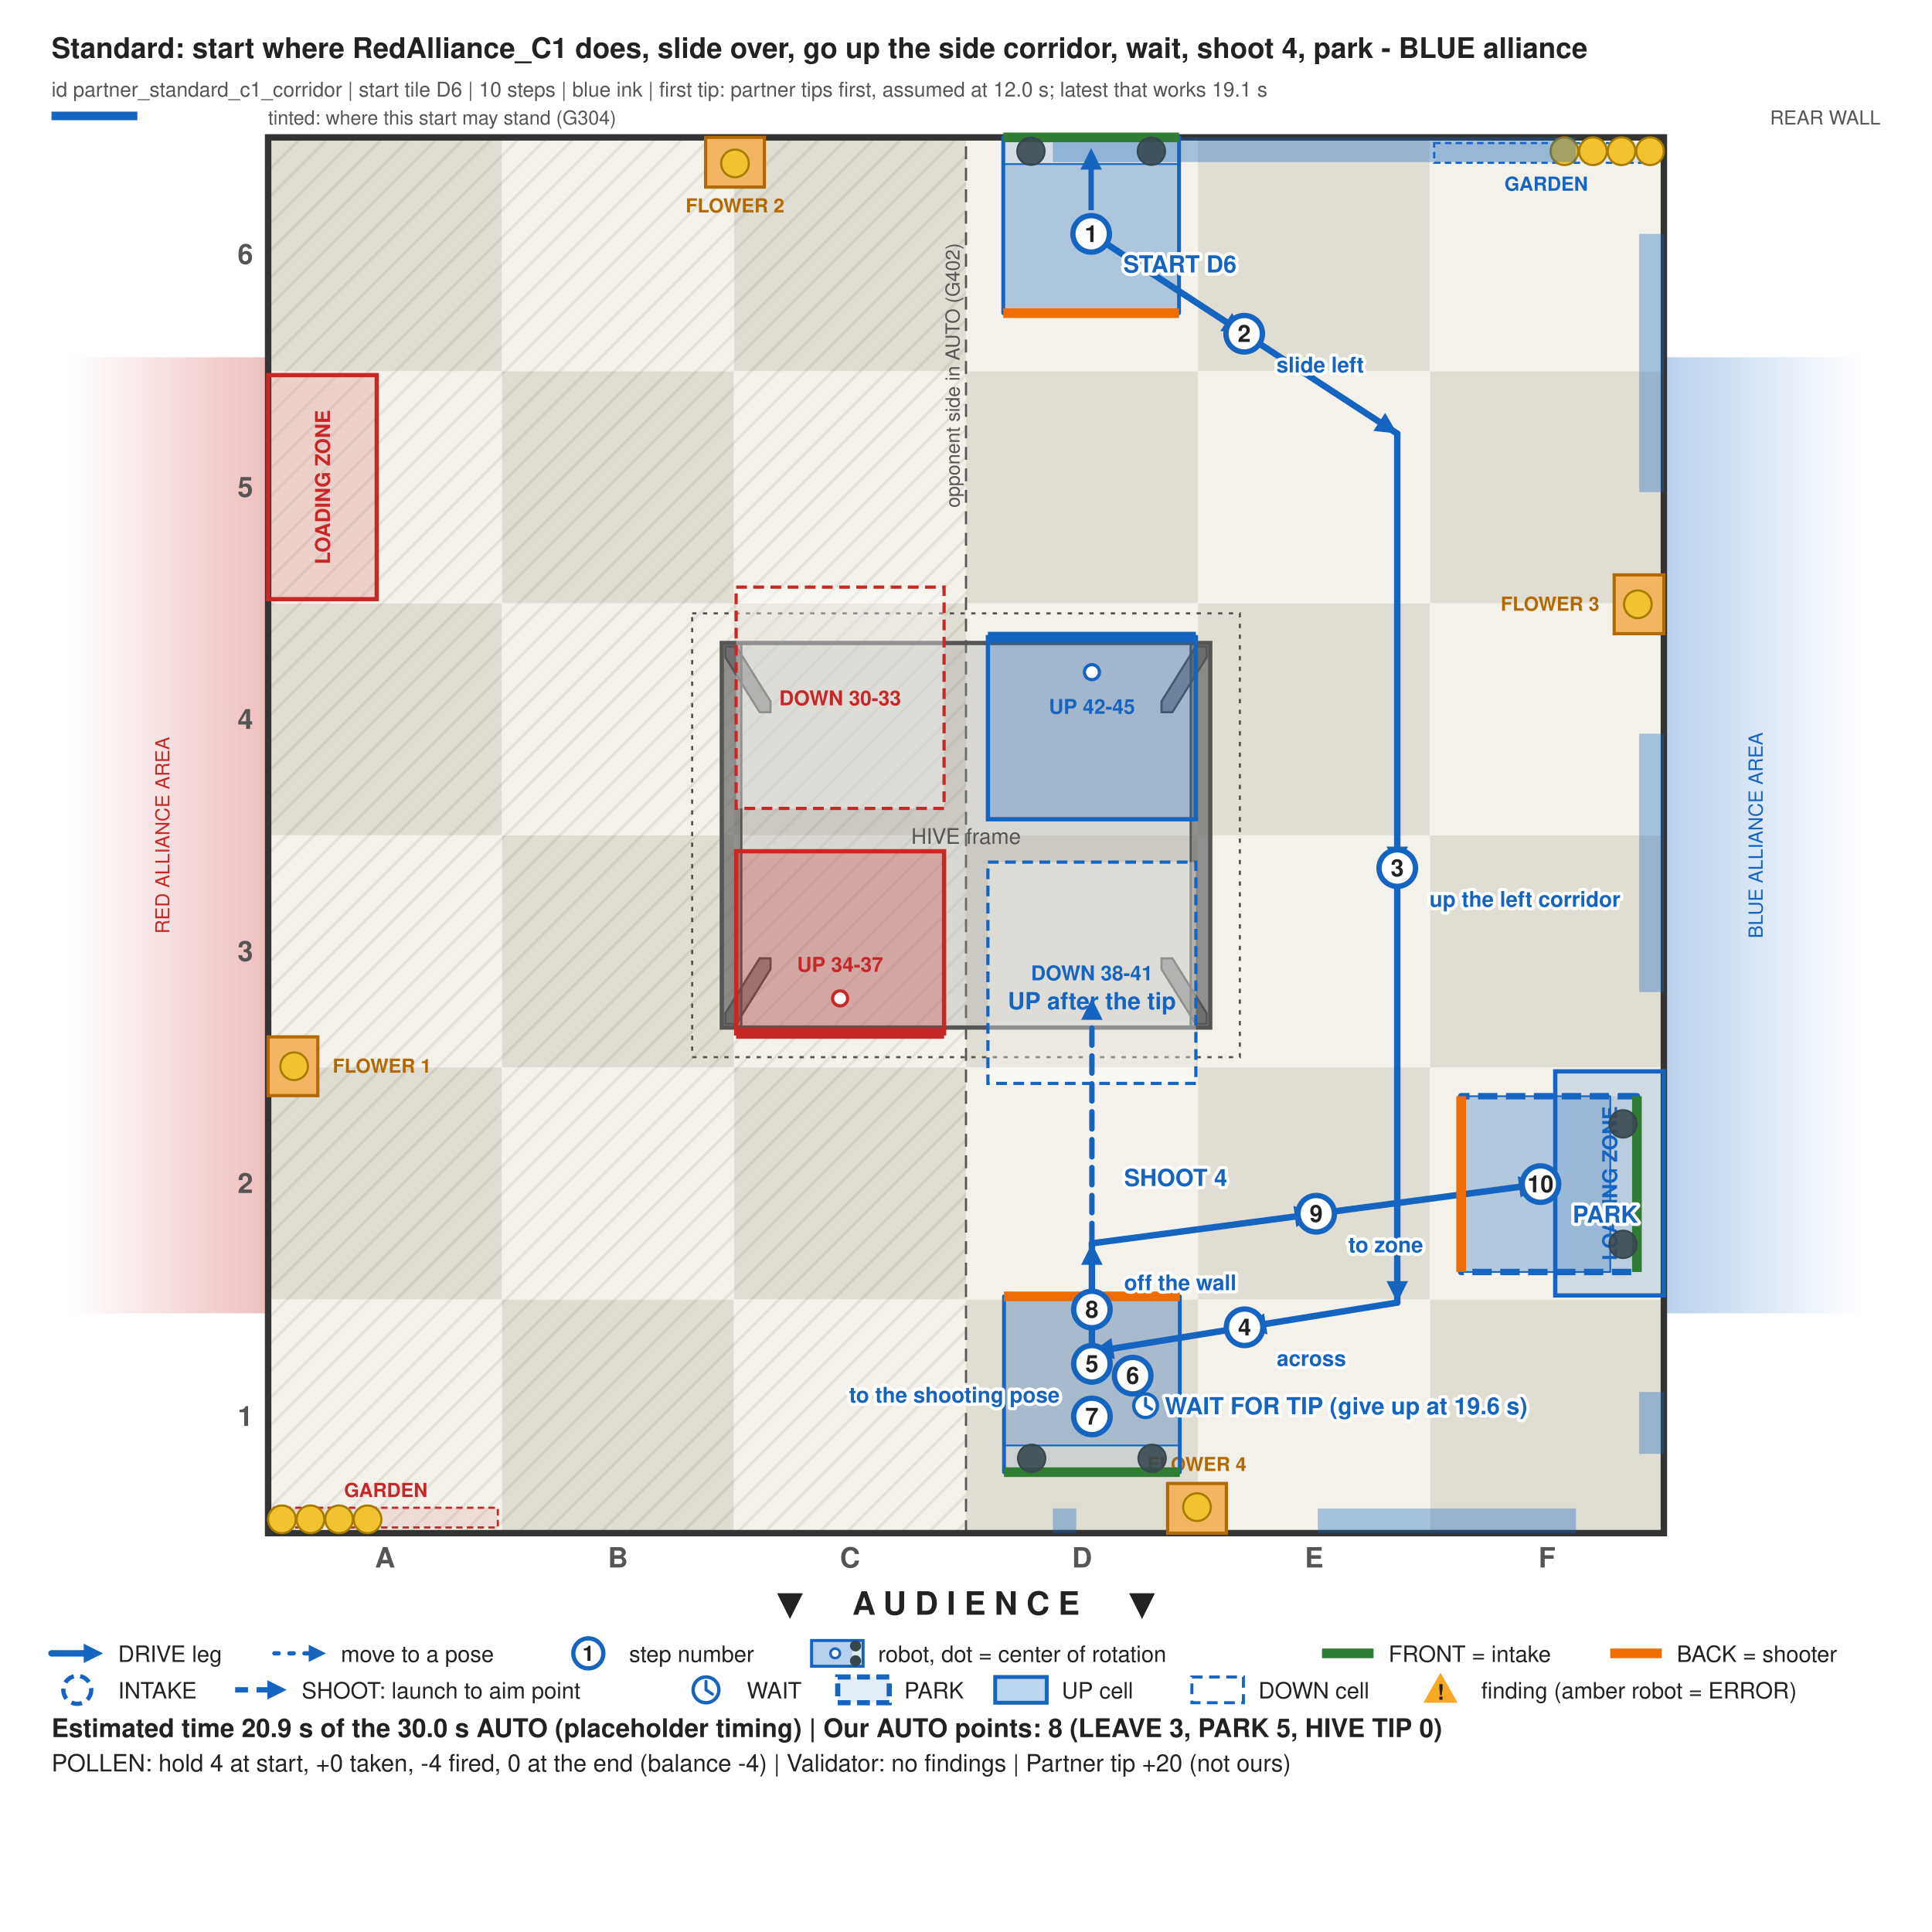
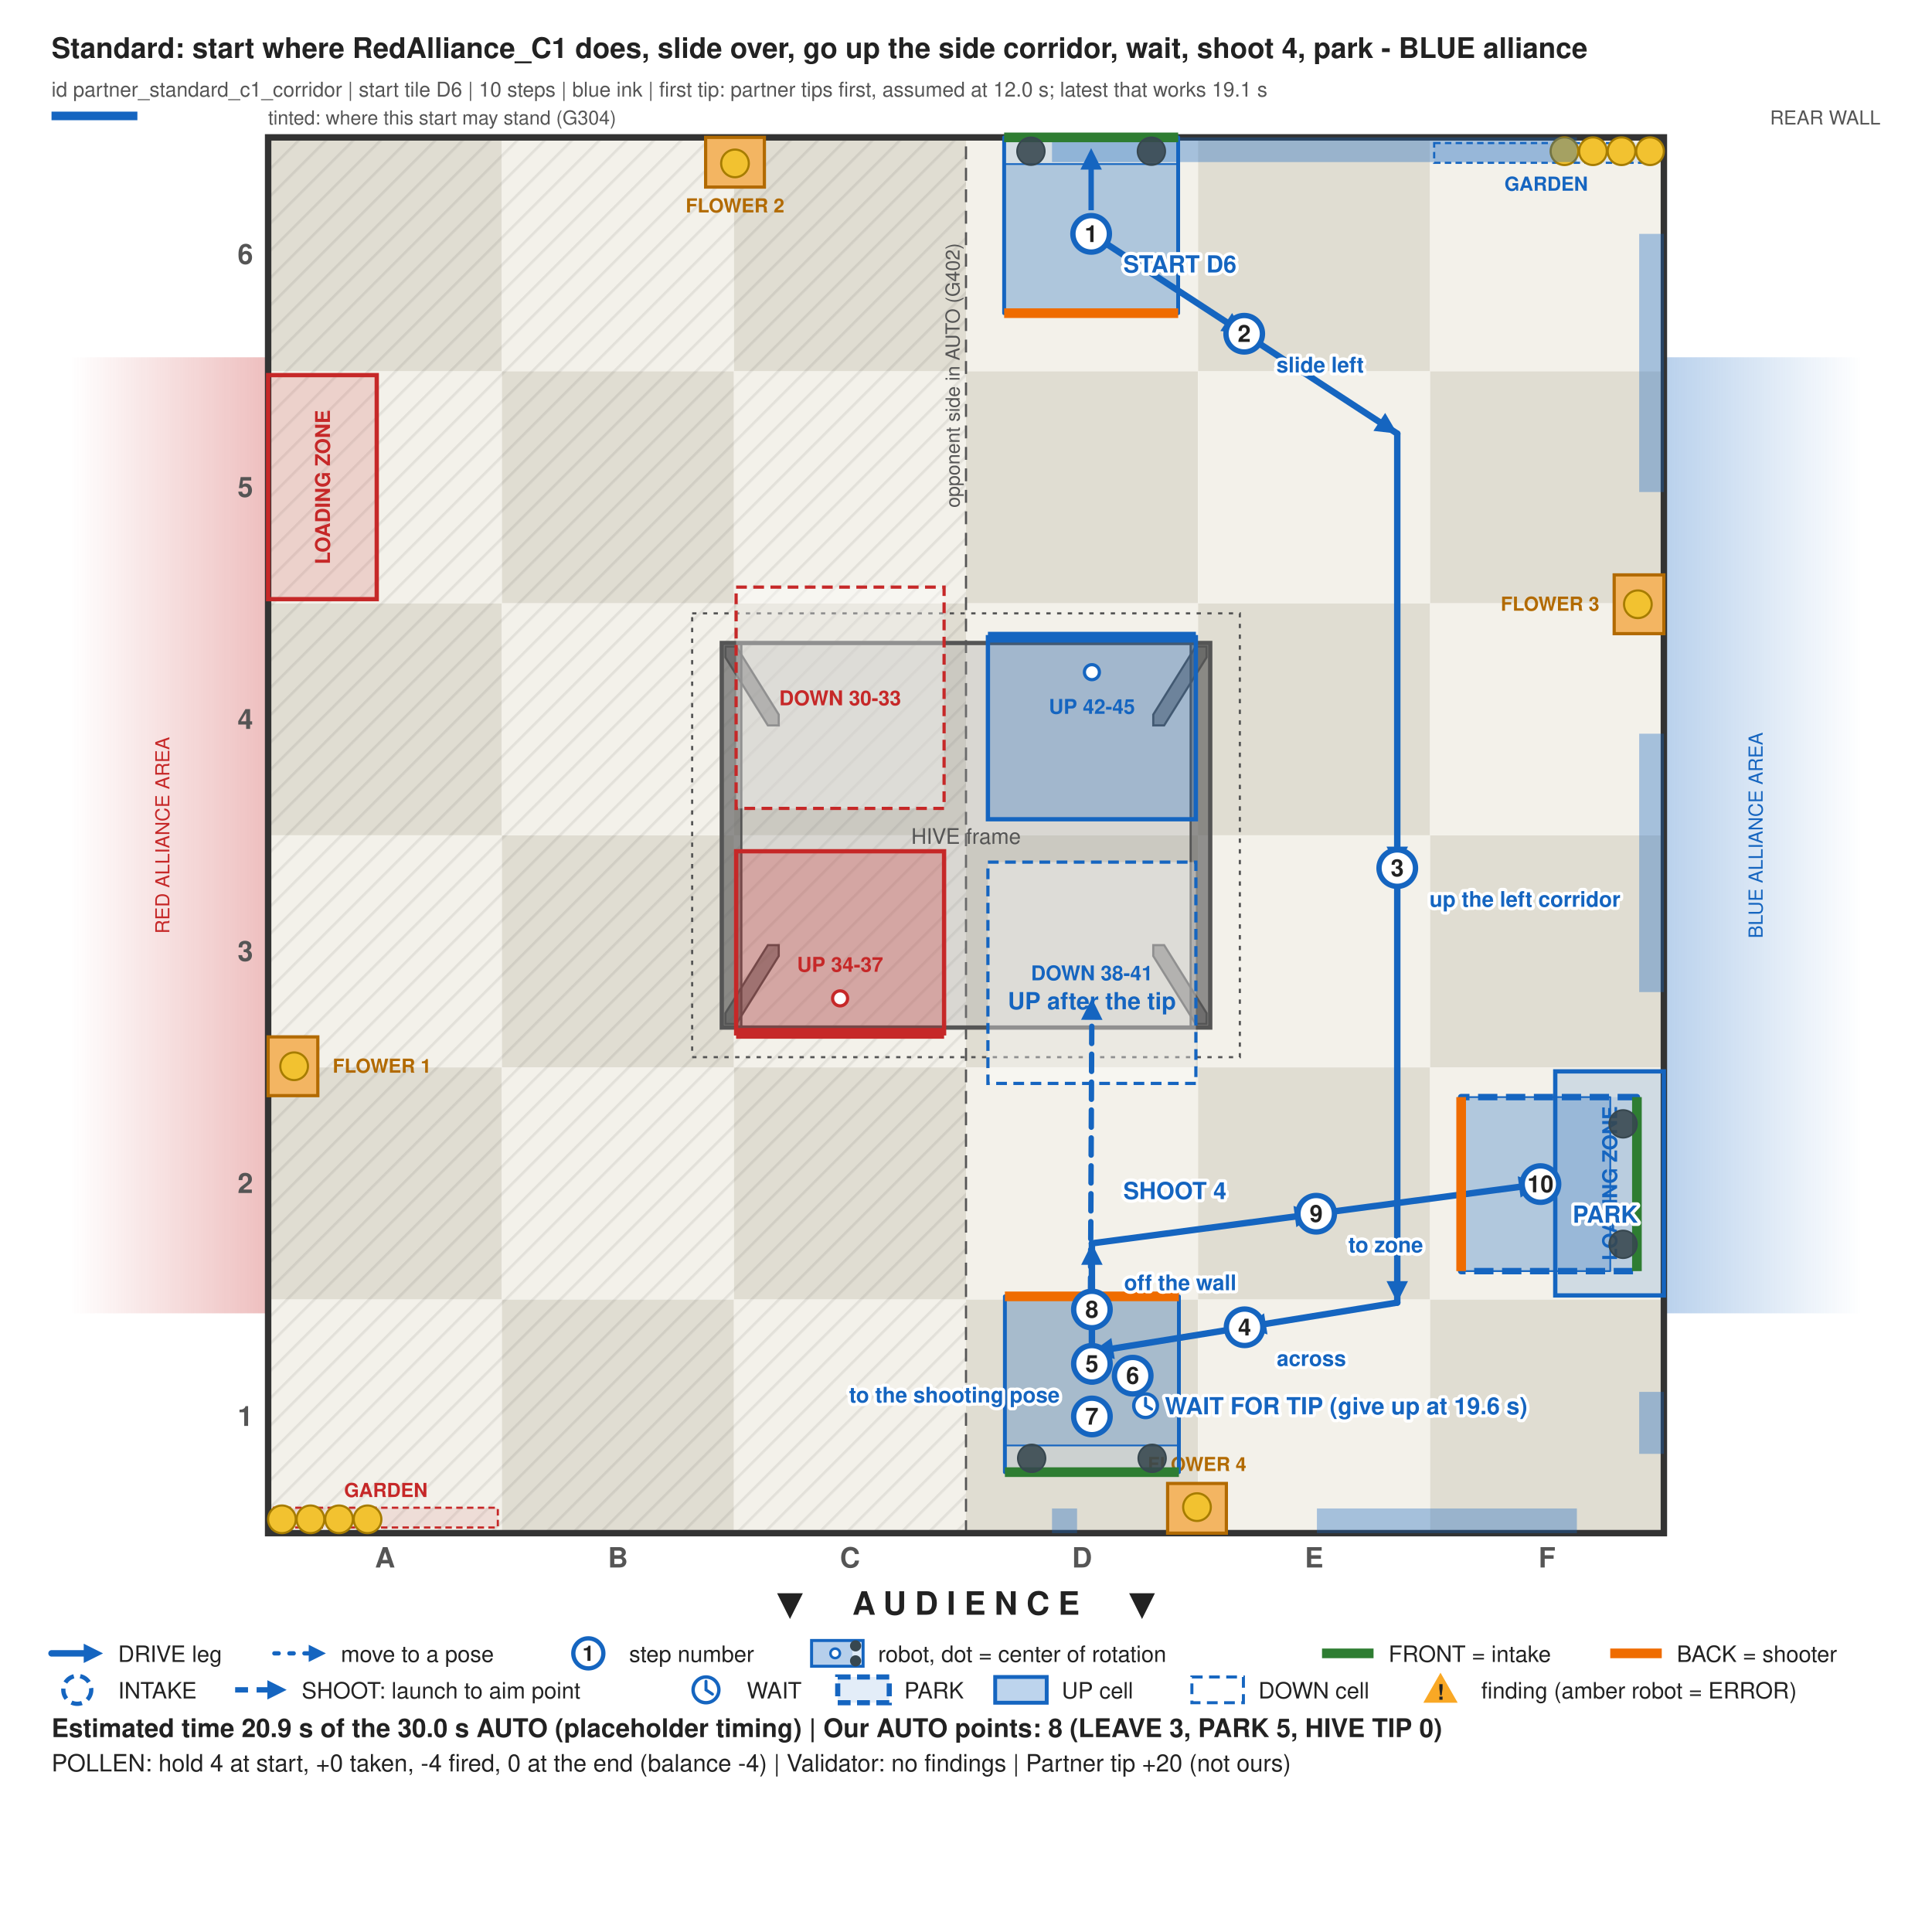
<svg xmlns="http://www.w3.org/2000/svg" viewBox="0 0 900 900" width="900" height="900" role="img" aria-labelledby="svg-title svg-desc" font-family="Helvetica, Arial, sans-serif">
  <defs>
    <linearGradient id="area-red" x1="1" y1="0" x2="0" y2="0">
      <stop offset="0" stop-color="#c62828" stop-opacity="0.30" />
      <stop offset="1" stop-color="#c62828" stop-opacity="0" />
    </linearGradient>
    <linearGradient id="area-blue" x1="0" y1="0" x2="1" y2="0">
      <stop offset="0" stop-color="#1565c0" stop-opacity="0.30" />
      <stop offset="1" stop-color="#1565c0" stop-opacity="0" />
    </linearGradient>
    <pattern id="opponent-hatch" width="9" height="9" patternUnits="userSpaceOnUse" patternTransform="rotate(45)">
      <line x1="0" y1="0" x2="0" y2="9" stroke="#000000" stroke-opacity="0.07" stroke-width="2.5" />
    </pattern>
  </defs>
  <rect id="background" x="0" y="0" width="900" height="900" fill="#ffffff" />
  <text id="title" x="24" y="27" font-size="13.23" font-weight="bold" fill="#222222">Standard: start where RedAlliance_C1 does, slide over, go up the side corridor, wait, shoot 4, park - BLUE alliance</text>
  <text id="subtitle" x="24" y="45" font-size="9.5" fill="#555555">id partner_standard_c1_corridor  |  start tile D6  |  10 steps  |  blue ink  |  first tip: partner tips first, assumed at 12.0 s; latest that works 19.1 s</text>
  <rect x="24" y="52" width="40" height="4" fill="#1565c0" />
  <g id="field">
    <rect class="alliance-area" data-alliance="RED" x="32.9" y="166.43" width="92" height="445.37" fill="url(#area-red)" />
    <rect class="alliance-area" data-alliance="BLUE" x="775.1" y="166.43" width="92" height="445.37" fill="url(#area-blue)" />
    <text x="78.9" y="389.12" font-size="9" fill="#c62828" text-anchor="middle" transform="rotate(-90 78.9 389.12)">RED ALLIANCE AREA</text>
    <text x="821.1" y="389.12" font-size="9" fill="#1565c0" text-anchor="middle" transform="rotate(-90 821.1 389.12)">BLUE ALLIANCE AREA</text>
    <rect class="tile" data-tile="A1" x="124.9" y="605.3" width="108.9" height="108.9" fill="#f3f1ea" />
    <rect class="tile" data-tile="A2" x="124.9" y="497.2" width="108.9" height="108.1" fill="#e0ddd2" />
    <rect class="tile" data-tile="A3" x="124.9" y="389.1" width="108.9" height="108.1" fill="#f3f1ea" />
    <rect class="tile" data-tile="A4" x="124.9" y="281" width="108.9" height="108.1" fill="#e0ddd2" />
    <rect class="tile" data-tile="A5" x="124.9" y="172.9" width="108.9" height="108.1" fill="#f3f1ea" />
    <rect class="tile" data-tile="A6" x="124.9" y="64" width="108.9" height="108.9" fill="#e0ddd2" />
    <rect class="tile" data-tile="B1" x="233.8" y="605.3" width="108.1" height="108.9" fill="#e0ddd2" />
    <rect class="tile" data-tile="B2" x="233.8" y="497.2" width="108.1" height="108.1" fill="#f3f1ea" />
    <rect class="tile" data-tile="B3" x="233.8" y="389.1" width="108.1" height="108.1" fill="#e0ddd2" />
    <rect class="tile" data-tile="B4" x="233.8" y="281" width="108.1" height="108.1" fill="#f3f1ea" />
    <rect class="tile" data-tile="B5" x="233.8" y="172.9" width="108.1" height="108.1" fill="#e0ddd2" />
    <rect class="tile" data-tile="B6" x="233.8" y="64" width="108.1" height="108.9" fill="#f3f1ea" />
    <rect class="tile" data-tile="C1" x="341.9" y="605.3" width="108.1" height="108.9" fill="#f3f1ea" />
    <rect class="tile" data-tile="C2" x="341.9" y="497.2" width="108.1" height="108.1" fill="#e0ddd2" />
    <rect class="tile" data-tile="C3" x="341.9" y="389.1" width="108.1" height="108.1" fill="#f3f1ea" />
    <rect class="tile" data-tile="C4" x="341.9" y="281" width="108.1" height="108.1" fill="#e0ddd2" />
    <rect class="tile" data-tile="C5" x="341.9" y="172.9" width="108.1" height="108.1" fill="#f3f1ea" />
    <rect class="tile" data-tile="C6" x="341.9" y="64" width="108.1" height="108.9" fill="#e0ddd2" />
    <rect class="tile" data-tile="D1" x="450" y="605.3" width="108.1" height="108.9" fill="#e0ddd2" />
    <rect class="tile" data-tile="D2" x="450" y="497.2" width="108.1" height="108.1" fill="#f3f1ea" />
    <rect class="tile" data-tile="D3" x="450" y="389.1" width="108.1" height="108.1" fill="#e0ddd2" />
    <rect class="tile" data-tile="D4" x="450" y="281" width="108.1" height="108.1" fill="#f3f1ea" />
    <rect class="tile" data-tile="D5" x="450" y="172.9" width="108.1" height="108.1" fill="#e0ddd2" />
    <rect class="tile" data-tile="D6" x="450" y="64" width="108.1" height="108.9" fill="#f3f1ea" />
    <rect class="tile" data-tile="E1" x="558.1" y="605.3" width="108.1" height="108.9" fill="#f3f1ea" />
    <rect class="tile" data-tile="E2" x="558.1" y="497.2" width="108.1" height="108.1" fill="#e0ddd2" />
    <rect class="tile" data-tile="E3" x="558.1" y="389.1" width="108.1" height="108.1" fill="#f3f1ea" />
    <rect class="tile" data-tile="E4" x="558.1" y="281" width="108.1" height="108.1" fill="#e0ddd2" />
    <rect class="tile" data-tile="E5" x="558.1" y="172.9" width="108.1" height="108.1" fill="#f3f1ea" />
    <rect class="tile" data-tile="E6" x="558.1" y="64" width="108.1" height="108.9" fill="#e0ddd2" />
    <rect class="tile" data-tile="F1" x="666.2" y="605.3" width="108.9" height="108.9" fill="#e0ddd2" />
    <rect class="tile" data-tile="F2" x="666.2" y="497.2" width="108.9" height="108.1" fill="#f3f1ea" />
    <rect class="tile" data-tile="F3" x="666.2" y="389.1" width="108.9" height="108.1" fill="#e0ddd2" />
    <rect class="tile" data-tile="F4" x="666.2" y="281" width="108.9" height="108.1" fill="#f3f1ea" />
    <rect class="tile" data-tile="F5" x="666.2" y="172.9" width="108.9" height="108.1" fill="#e0ddd2" />
    <rect class="tile" data-tile="F6" x="666.2" y="64" width="108.9" height="108.9" fill="#f3f1ea" />
    <rect id="opponent-side" x="124.9" y="64" width="325.1" height="650.2" fill="url(#opponent-hatch)" />
    <line id="side-line" x1="450" y1="714.2" x2="450" y2="64" stroke="#555555" stroke-width="1" stroke-dasharray="6 4" />
    <text id="opponent-label" x="447" y="174.86" font-size="9" fill="#555555" text-anchor="middle" transform="rotate(-90 447 174.86)">opponent side in AUTO (G402)</text>
    <text class="tile-label" x="179.35" y="730.2" font-size="13" font-weight="bold" text-anchor="middle" fill="#555555">A</text>
    <text class="tile-label" x="287.85" y="730.2" font-size="13" font-weight="bold" text-anchor="middle" fill="#555555">B</text>
    <text class="tile-label" x="395.95" y="730.2" font-size="13" font-weight="bold" text-anchor="middle" fill="#555555">C</text>
    <text class="tile-label" x="504.05" y="730.2" font-size="13" font-weight="bold" text-anchor="middle" fill="#555555">D</text>
    <text class="tile-label" x="612.15" y="730.2" font-size="13" font-weight="bold" text-anchor="middle" fill="#555555">E</text>
    <text class="tile-label" x="720.65" y="730.2" font-size="13" font-weight="bold" text-anchor="middle" fill="#555555">F</text>
    <text class="tile-label" x="117.9" y="664.25" font-size="13" font-weight="bold" text-anchor="end" fill="#555555">1</text>
    <text class="tile-label" x="117.9" y="555.75" font-size="13" font-weight="bold" text-anchor="end" fill="#555555">2</text>
    <text class="tile-label" x="117.9" y="447.65" font-size="13" font-weight="bold" text-anchor="end" fill="#555555">3</text>
    <text class="tile-label" x="117.9" y="339.55" font-size="13" font-weight="bold" text-anchor="end" fill="#555555">4</text>
    <text class="tile-label" x="117.9" y="231.45" font-size="13" font-weight="bold" text-anchor="end" fill="#555555">5</text>
    <text class="tile-label" x="117.9" y="122.95" font-size="13" font-weight="bold" text-anchor="end" fill="#555555">6</text>
    <rect id="field-border" x="124.9" y="64" width="650.2" height="650.2" fill="none" stroke="#333333" stroke-width="3" />
  </g>
  <g id="structures">
    <rect id="hive-frame" x="336.23" y="299.53" width="227.54" height="179.14" fill="#9a9a9a" fill-opacity="0.30" stroke="#555555" stroke-width="2" />
    <rect id="hive-keepout" x="322.43" y="285.73" width="255.14" height="206.74" fill="none" stroke="#555555" stroke-width="1" stroke-dasharray="2 3" />
    <g id="hive-solid">
      <polygon class="hive-foot" points="336.23,478.67 345.35,478.67 345.35,299.53 336.23,299.53" fill="#555555" fill-opacity="0.55" stroke="#555555" stroke-width="1" />
      <polygon class="hive-foot" points="554.65,478.67 563.77,478.67 563.77,299.53 554.65,299.53" fill="#555555" fill-opacity="0.55" stroke="#555555" stroke-width="1" />
-       <polygon class="hive-foot" points="337.94,477.01 343,477.01 358.92,451.48 358.92,446.42 353.86,446.42 337.94,471.95" fill="#555555" fill-opacity="0.55" stroke="#555555" stroke-width="1" />
-       <polygon class="hive-foot" points="337.94,306.25 353.86,331.78 358.92,331.78 358.92,326.72 343,301.19 337.94,301.19" fill="#555555" fill-opacity="0.55" stroke="#555555" stroke-width="1" />
-       <polygon class="hive-foot" points="541.08,451.48 557,477.01 562.06,477.01 562.06,471.95 546.14,446.42 541.08,446.42" fill="#555555" fill-opacity="0.55" stroke="#555555" stroke-width="1" />
-       <polygon class="hive-foot" points="541.08,331.78 546.14,331.78 562.06,306.25 562.06,301.19 557,301.19 541.08,326.72" fill="#555555" fill-opacity="0.55" stroke="#555555" stroke-width="1" />
+       <polygon class="hive-foot" points="337.94,477.01 343,477.01 362.76,445.34 362.76,440.28 357.7,440.28 337.94,471.95" fill="#555555" fill-opacity="0.55" stroke="#555555" stroke-width="1" />
+       <polygon class="hive-foot" points="337.94,306.25 357.7,337.92 362.76,337.92 362.76,332.86 343,301.19 337.94,301.19" fill="#555555" fill-opacity="0.55" stroke="#555555" stroke-width="1" />
+       <polygon class="hive-foot" points="537.24,445.34 557,477.01 562.06,477.01 562.06,471.95 542.3,440.28 537.24,440.28" fill="#555555" fill-opacity="0.55" stroke="#555555" stroke-width="1" />
+       <polygon class="hive-foot" points="537.24,337.92 542.3,337.92 562.06,306.25 562.06,301.19 557,301.19 537.24,332.86" fill="#555555" fill-opacity="0.55" stroke="#555555" stroke-width="1" />
    </g>
    <text x="450" y="393.1" font-size="10" fill="#555555" text-anchor="middle">HIVE frame</text>
    <g class="hive" data-alliance="RED">
      <g class="cell cell-down" data-alliance="RED" data-side="REAR">
        <rect x="342.91" y="273.5" width="96.88" height="103.09" fill="#ffffff" fill-opacity="0.35" stroke="#c62828" stroke-width="1.5" stroke-dasharray="5 3" />
        <text x="391.35" y="328.55" font-size="9.5" font-weight="bold" fill="#c62828" text-anchor="middle">DOWN 30-33</text>
      </g>
      <g class="cell cell-up" data-alliance="RED" data-side="AUDIENCE">
        <rect x="342.91" y="396.55" width="96.88" height="84.82" fill="#c62828" fill-opacity="0.28" stroke="#c62828" stroke-width="2" />
        <line class="cell-opening" x1="342.91" y1="481.38" x2="439.79" y2="481.38" stroke="#c62828" stroke-width="5" />
        <circle class="aim-point" cx="391.35" cy="465.08" r="3.5" fill="#ffffff" stroke="#c62828" stroke-width="1.5" />
        <text x="391.35" y="452.68" font-size="9.5" font-weight="bold" fill="#c62828" text-anchor="middle">UP 34-37</text>
      </g>
    </g>
    <g class="hive" data-alliance="BLUE">
      <g class="cell cell-down" data-alliance="BLUE" data-side="AUDIENCE">
        <rect x="460.21" y="401.61" width="96.88" height="103.09" fill="#ffffff" fill-opacity="0.35" stroke="#1565c0" stroke-width="1.5" stroke-dasharray="5 3" />
        <text x="508.65" y="456.66" font-size="9.5" font-weight="bold" fill="#1565c0" text-anchor="middle">DOWN 38-41</text>
        <text class="cell-cue" x="508.65" y="470.16" font-size="11" font-weight="bold" fill="#1565c0" text-anchor="middle">UP after the tip</text>
      </g>
      <g class="cell cell-up" data-alliance="BLUE" data-side="REAR">
        <rect x="460.21" y="296.82" width="96.88" height="84.82" fill="#1565c0" fill-opacity="0.28" stroke="#1565c0" stroke-width="2" />
        <line class="cell-opening" x1="460.21" y1="296.82" x2="557.09" y2="296.82" stroke="#1565c0" stroke-width="5" />
        <circle class="aim-point" cx="508.65" cy="313.12" r="3.5" fill="#ffffff" stroke="#1565c0" stroke-width="1.5" />
        <text x="508.65" y="332.52" font-size="9.5" font-weight="bold" fill="#1565c0" text-anchor="middle">UP 42-45</text>
      </g>
    </g>
    <g class="flower" data-flower="1">
      <rect x="124.9" y="483.02" width="23.15" height="27.37" fill="#f3b562" stroke="#b26a00" stroke-width="1.5" />
      <circle cx="137.02" cy="496.71" r="6.44" fill="#f2c230" stroke="#a67c00" stroke-width="1" />
      <text x="154.95" y="499.71" font-size="9" fill="#b26a00" font-weight="bold" text-anchor="start">FLOWER 1</text>
    </g>
    <g class="flower" data-flower="2">
      <rect x="328.71" y="64" width="27.37" height="23.15" fill="#f3b562" stroke="#b26a00" stroke-width="1.5" />
      <circle cx="342.39" cy="76.12" r="6.44" fill="#f2c230" stroke="#a67c00" stroke-width="1" />
      <text x="342.39" y="98.95" font-size="9" fill="#b26a00" font-weight="bold" text-anchor="middle">FLOWER 2</text>
    </g>
    <g class="flower" data-flower="3">
      <rect x="751.95" y="267.81" width="23.15" height="27.37" fill="#f3b562" stroke="#b26a00" stroke-width="1.5" />
      <circle cx="762.98" cy="281.49" r="6.44" fill="#f2c230" stroke="#a67c00" stroke-width="1" />
      <text x="745.05" y="284.49" font-size="9" fill="#b26a00" font-weight="bold" text-anchor="end">FLOWER 3</text>
    </g>
    <g class="flower" data-flower="4">
      <rect x="543.92" y="691.05" width="27.37" height="23.15" fill="#f3b562" stroke="#b26a00" stroke-width="1.5" />
      <circle cx="557.61" cy="702.08" r="6.44" fill="#f2c230" stroke="#a67c00" stroke-width="1" />
      <text x="557.61" y="685.25" font-size="9" fill="#b26a00" font-weight="bold" text-anchor="middle">FLOWER 4</text>
    </g>
    <g class="garden" data-alliance="RED">
      <rect x="127.54" y="702.36" width="104.37" height="9.2" fill="#c62828" fill-opacity="0.10" stroke="#c62828" stroke-width="1" stroke-dasharray="3 2" />
      <circle class="pollen" cx="131.34" cy="707.76" r="6.44" fill="#f2c230" stroke="#a67c00" stroke-width="1" />
      <circle class="pollen" cx="144.63" cy="707.76" r="6.44" fill="#f2c230" stroke="#a67c00" stroke-width="1" />
      <circle class="pollen" cx="157.93" cy="707.76" r="6.44" fill="#f2c230" stroke="#a67c00" stroke-width="1" />
      <circle class="pollen" cx="171.22" cy="707.76" r="6.44" fill="#f2c230" stroke="#a67c00" stroke-width="1" />
      <text x="179.73" y="697.36" font-size="9" fill="#c62828" text-anchor="middle" font-weight="bold">GARDEN</text>
    </g>
    <g class="loading-zone" data-alliance="RED">
      <rect x="124.9" y="174.74" width="50.6" height="104.37" fill="#c62828" fill-opacity="0.16" stroke="#c62828" stroke-width="2" />
      <text x="150.2" y="230.43" font-size="9.5" font-weight="bold" fill="#c62828" text-anchor="middle" transform="rotate(-90 150.2 226.93)">LOADING ZONE</text>
    </g>
    <g class="garden" data-alliance="BLUE">
      <rect x="668.09" y="66.64" width="104.37" height="9.2" fill="#1565c0" fill-opacity="0.10" stroke="#1565c0" stroke-width="1" stroke-dasharray="3 2" />
      <circle class="pollen" cx="768.66" cy="70.44" r="6.44" fill="#f2c230" stroke="#a67c00" stroke-width="1" />
      <circle class="pollen" cx="755.37" cy="70.44" r="6.44" fill="#f2c230" stroke="#a67c00" stroke-width="1" />
      <circle class="pollen" cx="742.07" cy="70.44" r="6.44" fill="#f2c230" stroke="#a67c00" stroke-width="1" />
      <circle class="pollen" cx="728.78" cy="70.44" r="6.44" fill="#f2c230" stroke="#a67c00" stroke-width="1" />
      <text x="720.27" y="88.84" font-size="9" fill="#1565c0" text-anchor="middle" font-weight="bold">GARDEN</text>
    </g>
    <g class="loading-zone" data-alliance="BLUE">
      <rect x="724.5" y="499.09" width="50.6" height="104.37" fill="#1565c0" fill-opacity="0.16" stroke="#1565c0" stroke-width="2" />
      <text x="749.8" y="554.77" font-size="9.5" font-weight="bold" fill="#1565c0" text-anchor="middle" transform="rotate(-90 749.8 551.27)">LOADING ZONE</text>
    </g>
    <text id="audience-label" x="450" y="752.2" font-size="15" font-weight="bold" letter-spacing="4" text-anchor="middle" fill="#222222">AUDIENCE</text>
    <polygon class="compass-arrow" points="362,742.2 374,742.2 368,754.2" fill="#222222" />
    <polygon class="compass-arrow" points="526,742.2 538,742.2 532,754.2" fill="#222222" />
    <text x="876" y="58" font-size="9" fill="#555555" text-anchor="end">REAR WALL</text>
  </g>
  <g id="start-bands" data-heading="90">
    <rect class="start-band" data-wall="BLUE" data-from="8.03" data-to="14.3" x="763.6" y="648.4" width="11.5" height="28.86" fill="#1565c0" fill-opacity="0.35" />
    <rect class="start-band" data-wall="BLUE" data-from="54.79" data-to="80.96" x="763.6" y="341.78" width="11.5" height="120.37" fill="#1565c0" fill-opacity="0.35" />
    <rect class="start-band" data-wall="BLUE" data-from="105.43" data-to="131.58" x="763.6" y="108.94" width="11.5" height="120.27" fill="#1565c0" fill-opacity="0.35" />
-     <rect class="start-band" data-wall="AUDIENCE" data-from="79.47" data-to="81.83" x="490.48" y="702.7" width="10.85" height="11.5" fill="#1565c0" fill-opacity="0.35" />
-     <rect class="start-band" data-wall="AUDIENCE" data-from="106.3" data-to="132.45" x="613.89" y="702.7" width="120.27" height="11.5" fill="#1565c0" fill-opacity="0.35" />
-     <rect class="start-band" data-wall="REAR" data-from="79.47" data-to="132.45" x="490.48" y="64" width="243.68" height="11.5" fill="#1565c0" fill-opacity="0.35" />
+     <rect class="start-band" data-wall="AUDIENCE" data-from="79.38" data-to="81.92" x="490.07" y="702.7" width="11.67" height="11.5" fill="#1565c0" fill-opacity="0.35" />
+     <rect class="start-band" data-wall="AUDIENCE" data-from="106.21" data-to="132.54" x="613.47" y="702.7" width="121.1" height="11.5" fill="#1565c0" fill-opacity="0.35" />
+     <rect class="start-band" data-wall="REAR" data-from="79.38" data-to="132.54" x="490.07" y="64" width="244.51" height="11.5" fill="#1565c0" fill-opacity="0.35" />
    <text class="start-band-label" x="124.9" y="58" font-size="9" fill="#555555">tinted: where this start may stand (G304)</text>
  </g>
  <g id="route" data-ink="#1565c0" data-alliance="BLUE" data-route="partner_standard_c1_corridor">
    <g class="drive-leg" data-step="2" data-mode="CONSTANT">
      <path class="leg" d="M 508.3 108.94 L 650.9 202" fill="none" stroke="#1565c0" stroke-width="3" stroke-linecap="round" stroke-linejoin="round" />
      <polygon class="arrowhead" points="579.6,155.47 568.49,154.19 573.96,145.82" fill="#1565c0" />
      <polygon class="arrowhead" points="650.9,202 639.79,200.72 645.26,192.35" fill="#1565c0" />
    </g>
    <g class="drive-leg" data-step="3" data-mode="CONSTANT">
      <path class="leg" d="M 650.9 202 L 650.9 606.8" fill="none" stroke="#1565c0" stroke-width="3" stroke-linecap="round" stroke-linejoin="round" />
      <polygon class="arrowhead" points="650.9,404.4 645.9,394.4 655.9,394.4" fill="#1565c0" />
      <polygon class="arrowhead" points="650.9,606.8 645.9,596.8 655.9,596.8" fill="#1565c0" />
    </g>
    <g class="drive-leg" data-step="4" data-mode="CONSTANT">
      <path class="leg" d="M 650.9 606.8 L 508.65 629.8" fill="none" stroke="#1565c0" stroke-width="3" stroke-linecap="round" stroke-linejoin="round" />
      <polygon class="arrowhead" points="579.78,618.3 588.85,611.77 590.45,621.64" fill="#1565c0" />
      <polygon class="arrowhead" points="508.65,629.8 517.72,623.27 519.32,633.14" fill="#1565c0" />
    </g>
    <g class="drive-leg" data-step="5" data-mode="CONSTANT">
      <path class="leg" d="M 508.65 629.8 L 508.65 640.84" fill="none" stroke="#1565c0" stroke-width="3" stroke-linecap="round" stroke-linejoin="round" />
      <polygon class="arrowhead" points="508.65,640.84 503.65,630.84 513.65,630.84" fill="#1565c0" />
    </g>
    <g class="drive-leg" data-step="8" data-mode="CONSTANT">
      <path class="leg" d="M 508.65 640.84 L 508.65 579.2" fill="none" stroke="#1565c0" stroke-width="3" stroke-linecap="round" stroke-linejoin="round" />
      <polygon class="arrowhead" points="508.65,579.2 513.65,589.2 503.65,589.2" fill="#1565c0" />
    </g>
    <g class="drive-leg" data-step="9" data-mode="LINEAR">
      <path class="leg" d="M 508.65 579.2 L 717.6 551.6" fill="none" stroke="#1565c0" stroke-width="3" stroke-linecap="round" stroke-linejoin="round" />
      <polygon class="arrowhead" points="613.13,565.4 603.87,571.67 602.56,561.75" fill="#1565c0" />
      <polygon class="arrowhead" points="717.6,551.6 708.34,557.87 707.03,547.95" fill="#1565c0" />
    </g>
    <g id="start-footprint" class="footprint start" data-step="1">
-       <polygon class="outline" points="467.36,64 467.36,145.88 549.24,145.88 549.24,64" fill="#1565c0" fill-opacity="0.14" stroke="#1565c0" stroke-width="1.8" stroke-linejoin="round" />
-       <polygon class="chassis" points="467.36,76.42 467.36,145.88 549.24,145.88 549.24,76.42" fill="#1565c0" fill-opacity="0.2" stroke="#1565c0" stroke-width="0.8" stroke-linejoin="round" />
-       <line class="front-edge" x1="467.36" y1="64" x2="549.24" y2="64" stroke="#2e7d32" stroke-width="4.5" />
-       <line class="back-edge" x1="467.36" y1="145.88" x2="549.24" y2="145.88" stroke="#ef6c00" stroke-width="4.5" />
+       <polygon class="outline" points="467.77,64 467.77,145.88 548.83,145.88 548.83,64" fill="#1565c0" fill-opacity="0.14" stroke="#1565c0" stroke-width="1.8" stroke-linejoin="round" />
+       <polygon class="chassis" points="467.77,76.42 467.77,145.88 548.83,145.88 548.83,76.42" fill="#1565c0" fill-opacity="0.2" stroke="#1565c0" stroke-width="0.8" stroke-linejoin="round" />
+       <line class="front-edge" x1="467.77" y1="64" x2="548.83" y2="64" stroke="#2e7d32" stroke-width="4.5" />
+       <line class="back-edge" x1="467.77" y1="145.88" x2="548.83" y2="145.88" stroke="#ef6c00" stroke-width="4.5" />
      <circle class="wheel" data-wheel="LEFT" cx="480.24" cy="70.44" r="6.44" fill="#37474f" fill-opacity="0.88" stroke="#37474f" stroke-width="0.8" />
      <circle class="wheel" data-wheel="RIGHT" cx="536.36" cy="70.44" r="6.44" fill="#37474f" fill-opacity="0.88" stroke="#37474f" stroke-width="0.8" />
      <g class="pose-point" data-x="83.35" data-y="131.58">
        <circle cx="508.3" cy="108.94" r="3.4" fill="#ffffff" fill-opacity="0.92" stroke="#1565c0" stroke-width="1.6" />
        <line x1="504.9" y1="108.94" x2="511.7" y2="108.94" stroke="#1565c0" stroke-width="1" />
        <line x1="508.3" y1="105.54" x2="508.3" y2="112.34" stroke="#1565c0" stroke-width="1" />
      </g>
      <line class="heading-arrow" x1="508.3" y1="97.94" x2="508.3" y2="77" stroke="#1565c0" stroke-width="2.5" />
      <polygon class="arrowhead" points="508.3,69 513.3,79 503.3,79" fill="#1565c0" />
    </g>
    <g class="shoot-pose" data-step="7" data-nominal="false">
-       <polygon class="outline" points="549.59,685.78 549.59,603.9 467.71,603.9 467.71,685.78" fill="#1565c0" fill-opacity="0.1" stroke="#1565c0" stroke-width="1.8" stroke-linejoin="round" />
-       <polygon class="chassis" points="549.59,673.36 549.59,603.9 467.71,603.9 467.71,673.36" fill="#1565c0" fill-opacity="0.2" stroke="#1565c0" stroke-width="0.8" stroke-linejoin="round" />
-       <line class="front-edge" x1="549.59" y1="685.78" x2="467.71" y2="685.78" stroke="#2e7d32" stroke-width="4.5" />
-       <line class="back-edge" x1="549.59" y1="603.9" x2="467.71" y2="603.9" stroke="#ef6c00" stroke-width="4.5" />
+       <polygon class="outline" points="549.18,685.78 549.18,603.9 468.12,603.9 468.12,685.78" fill="#1565c0" fill-opacity="0.1" stroke="#1565c0" stroke-width="1.8" stroke-linejoin="round" />
+       <polygon class="chassis" points="549.18,673.36 549.18,603.9 468.12,603.9 468.12,673.36" fill="#1565c0" fill-opacity="0.2" stroke="#1565c0" stroke-width="0.8" stroke-linejoin="round" />
+       <line class="front-edge" x1="549.18" y1="685.78" x2="468.12" y2="685.78" stroke="#2e7d32" stroke-width="4.5" />
+       <line class="back-edge" x1="549.18" y1="603.9" x2="468.12" y2="603.9" stroke="#ef6c00" stroke-width="4.5" />
      <circle class="wheel" data-wheel="LEFT" cx="536.71" cy="679.34" r="6.44" fill="#37474f" fill-opacity="0.88" stroke="#37474f" stroke-width="0.8" />
      <circle class="wheel" data-wheel="RIGHT" cx="480.59" cy="679.34" r="6.44" fill="#37474f" fill-opacity="0.88" stroke="#37474f" stroke-width="0.8" />
      <g class="pose-point" data-x="83.42" data-y="15.95">
        <circle cx="508.65" cy="640.84" r="3.4" fill="#ffffff" fill-opacity="0.92" stroke="#1565c0" stroke-width="1.6" />
        <line x1="505.25" y1="640.84" x2="512.05" y2="640.84" stroke="#1565c0" stroke-width="1" />
        <line x1="508.65" y1="637.44" x2="508.65" y2="644.24" stroke="#1565c0" stroke-width="1" />
      </g>
-       <line class="shot" x1="508.65" y1="603.9" x2="508.65" y2="474.08" stroke="#1565c0" stroke-width="2.5" stroke-dasharray="8 5" stroke-linecap="round" />
-       <polygon class="arrowhead" points="508.65,465.08 513.65,475.08 503.65,475.08" fill="#1565c0" />
+       <line class="shot" x1="507.91" y1="616.09" x2="508.61" y2="474.08" stroke="#1565c0" stroke-width="2.5" stroke-dasharray="8 5" stroke-linecap="round" />
+       <polygon class="arrowhead" points="508.65,465.08 513.6,475.11 503.6,475.06" fill="#1565c0" />
    </g>
    <g class="park-outline" data-step="10">
-       <polygon class="outline" points="762.54,510.66 680.66,510.66 680.66,592.54 762.54,592.54" fill="#1565c0" fill-opacity="0.12" stroke="#1565c0" stroke-width="3" stroke-dasharray="9 4" stroke-linejoin="round" />
-       <polygon class="chassis" points="750.12,510.66 680.66,510.66 680.66,592.54 750.12,592.54" fill="#1565c0" fill-opacity="0.2" stroke="#1565c0" stroke-width="0.8" stroke-linejoin="round" />
-       <line class="front-edge" x1="762.54" y1="510.66" x2="762.54" y2="592.54" stroke="#2e7d32" stroke-width="4.5" />
-       <line class="back-edge" x1="680.66" y1="510.66" x2="680.66" y2="592.54" stroke="#ef6c00" stroke-width="4.5" />
+       <polygon class="outline" points="762.54,511.07 680.66,511.07 680.66,592.13 762.54,592.13" fill="#1565c0" fill-opacity="0.12" stroke="#1565c0" stroke-width="3" stroke-dasharray="9 4" stroke-linejoin="round" />
+       <polygon class="chassis" points="750.12,511.07 680.66,511.07 680.66,592.13 750.12,592.13" fill="#1565c0" fill-opacity="0.2" stroke="#1565c0" stroke-width="0.8" stroke-linejoin="round" />
+       <line class="front-edge" x1="762.54" y1="511.07" x2="762.54" y2="592.13" stroke="#2e7d32" stroke-width="4.5" />
+       <line class="back-edge" x1="680.66" y1="511.07" x2="680.66" y2="592.13" stroke="#ef6c00" stroke-width="4.5" />
      <circle class="wheel" data-wheel="LEFT" cx="756.1" cy="523.54" r="6.44" fill="#37474f" fill-opacity="0.88" stroke="#37474f" stroke-width="0.8" />
      <circle class="wheel" data-wheel="RIGHT" cx="756.1" cy="579.66" r="6.44" fill="#37474f" fill-opacity="0.88" stroke="#37474f" stroke-width="0.8" />
      <g class="pose-point" data-x="128.85" data-y="35.35">
        <circle cx="717.6" cy="551.6" r="3.4" fill="#ffffff" fill-opacity="0.92" stroke="#1565c0" stroke-width="1.6" />
        <line x1="714.2" y1="551.6" x2="721" y2="551.6" stroke="#1565c0" stroke-width="1" />
        <line x1="717.6" y1="548.2" x2="717.6" y2="555" stroke="#1565c0" stroke-width="1" />
      </g>
    </g>
    <g id="badges">
      <g class="badge" data-step="1" data-kind="START">
        <circle cx="508.3" cy="108.94" r="8.5" fill="#ffffff" stroke="#1565c0" stroke-width="2.5" />
        <text x="508.3" y="112.74" font-size="11" font-weight="bold" text-anchor="middle" fill="#222222">1</text>
      </g>
      <g class="badge" data-step="2" data-kind="DRIVE">
        <circle cx="579.6" cy="155.47" r="8.5" fill="#ffffff" stroke="#1565c0" stroke-width="2.5" />
        <text x="579.6" y="159.27" font-size="11" font-weight="bold" text-anchor="middle" fill="#222222">2</text>
      </g>
      <g class="badge" data-step="3" data-kind="DRIVE">
        <circle cx="650.9" cy="404.4" r="8.5" fill="#ffffff" stroke="#1565c0" stroke-width="2.5" />
        <text x="650.9" y="408.2" font-size="11" font-weight="bold" text-anchor="middle" fill="#222222">3</text>
      </g>
      <g class="badge" data-step="4" data-kind="DRIVE">
        <circle cx="579.78" cy="618.3" r="8.5" fill="#ffffff" stroke="#1565c0" stroke-width="2.5" />
        <text x="579.78" y="622.1" font-size="11" font-weight="bold" text-anchor="middle" fill="#222222">4</text>
      </g>
      <g class="badge" data-step="5" data-kind="DRIVE">
        <circle cx="508.65" cy="635.32" r="8.5" fill="#ffffff" stroke="#1565c0" stroke-width="2.5" />
        <text x="508.65" y="639.12" font-size="11" font-weight="bold" text-anchor="middle" fill="#222222">5</text>
      </g>
      <g class="badge" data-step="6" data-kind="WAIT_FOR_TIP">
        <circle cx="527.65" cy="640.84" r="8.5" fill="#ffffff" stroke="#1565c0" stroke-width="2.5" />
        <text x="527.65" y="644.64" font-size="11" font-weight="bold" text-anchor="middle" fill="#222222">6</text>
      </g>
      <g class="badge" data-step="7" data-kind="SHOOT">
        <circle cx="508.65" cy="659.84" r="8.5" fill="#ffffff" stroke="#1565c0" stroke-width="2.5" />
        <text x="508.65" y="663.64" font-size="11" font-weight="bold" text-anchor="middle" fill="#222222">7</text>
      </g>
      <g class="badge" data-step="8" data-kind="DRIVE">
        <circle cx="508.65" cy="610.02" r="8.5" fill="#ffffff" stroke="#1565c0" stroke-width="2.5" />
        <text x="508.65" y="613.82" font-size="11" font-weight="bold" text-anchor="middle" fill="#222222">8</text>
      </g>
      <g class="badge" data-step="9" data-kind="DRIVE">
        <circle cx="613.13" cy="565.4" r="8.5" fill="#ffffff" stroke="#1565c0" stroke-width="2.5" />
        <text x="613.13" y="569.2" font-size="11" font-weight="bold" text-anchor="middle" fill="#222222">9</text>
      </g>
      <g class="badge" data-step="10" data-kind="PARK">
        <circle cx="717.6" cy="551.6" r="8.5" fill="#ffffff" stroke="#1565c0" stroke-width="2.5" />
        <text x="717.6" y="555.4" font-size="11" font-weight="bold" text-anchor="middle" fill="#222222">10</text>
      </g>
    </g>
    <g id="step-labels">
      <text class="step-label" x="523.3" y="126.94" font-size="11" font-weight="bold" fill="#1565c0" text-anchor="start" stroke="#ffffff" stroke-width="3" stroke-linejoin="round" paint-order="stroke">START D6</text>
      <text class="step-label" x="594.6" y="173.47" font-size="10" font-weight="bold" fill="#1565c0" text-anchor="start" stroke="#ffffff" stroke-width="3" stroke-linejoin="round" paint-order="stroke">slide left</text>
      <text class="step-label" x="665.9" y="422.4" font-size="10" font-weight="bold" fill="#1565c0" text-anchor="start" stroke="#ffffff" stroke-width="3" stroke-linejoin="round" paint-order="stroke">up the left corridor</text>
      <text class="step-label" x="594.78" y="636.3" font-size="10" font-weight="bold" fill="#1565c0" text-anchor="start" stroke="#ffffff" stroke-width="3" stroke-linejoin="round" paint-order="stroke">across</text>
      <text class="step-label" x="493.65" y="653.32" font-size="10" font-weight="bold" fill="#1565c0" text-anchor="end" stroke="#ffffff" stroke-width="3" stroke-linejoin="round" paint-order="stroke">to the shooting pose</text>
      <g class="clock">
        <circle cx="533.65" cy="654.84" r="5.5" fill="#ffffff" stroke="#1565c0" stroke-width="1.6" />
        <polyline points="533.65,651.34 533.65,654.84 536.45,656.44" fill="none" stroke="#1565c0" stroke-width="1.4" stroke-linecap="round" />
      </g>
      <text class="step-label" x="542.65" y="658.84" font-size="11" font-weight="bold" fill="#1565c0" text-anchor="start" stroke="#ffffff" stroke-width="3" stroke-linejoin="round" paint-order="stroke">WAIT FOR TIP (give up at 19.6 s)</text>
-       <text class="step-label" x="523.65" y="552.49" font-size="11" font-weight="bold" fill="#1565c0" text-anchor="start" stroke="#ffffff" stroke-width="3" stroke-linejoin="round" paint-order="stroke">SHOOT 4</text>
+       <text class="step-label" x="523.28" y="558.59" font-size="11" font-weight="bold" fill="#1565c0" text-anchor="start" stroke="#ffffff" stroke-width="3" stroke-linejoin="round" paint-order="stroke">SHOOT 4</text>
      <text class="step-label" x="523.65" y="601.02" font-size="10" font-weight="bold" fill="#1565c0" text-anchor="start" stroke="#ffffff" stroke-width="3" stroke-linejoin="round" paint-order="stroke">off the wall</text>
      <text class="step-label" x="628.13" y="583.4" font-size="10" font-weight="bold" fill="#1565c0" text-anchor="start" stroke="#ffffff" stroke-width="3" stroke-linejoin="round" paint-order="stroke">to zone</text>
      <text class="step-label" x="732.6" y="569.6" font-size="11" font-weight="bold" fill="#1565c0" text-anchor="start" stroke="#ffffff" stroke-width="3" stroke-linejoin="round" paint-order="stroke">PARK</text>
    </g>
    <g id="issue-marks">
</g>
  </g>
  <g id="legend">
    <g class="legend-item" data-icon="drive">
      <line x1="24" y1="770.2" x2="40" y2="770.2" stroke="#1565c0" stroke-width="3" stroke-linecap="round" />
      <polygon class="arrowhead" points="48,770.2 39,774.7 39,765.7" fill="#1565c0" />
      <text x="55" y="774.2" font-size="10.5" fill="#222222">DRIVE leg</text>
    </g>
    <g class="legend-item" data-icon="approach">
      <line x1="127.81" y1="770.2" x2="143.81" y2="770.2" stroke="#1565c0" stroke-width="2" stroke-dasharray="2 5" stroke-linecap="round" />
      <polygon class="arrowhead" points="151.81,770.2 143.81,774.2 143.81,766.2" fill="#1565c0" />
      <text x="158.81" y="774.2" font-size="10.5" fill="#222222">move to a pose</text>
    </g>
    <g class="legend-item" data-icon="badge">
      <circle cx="274.07" cy="770.2" r="7" fill="#ffffff" stroke="#1565c0" stroke-width="2" />
      <text x="274.07" y="773.7" font-size="10" font-weight="bold" text-anchor="middle" fill="#222222">1</text>
      <text x="293.07" y="774.2" font-size="10.5" fill="#222222">step number</text>
    </g>
    <g class="legend-item" data-icon="robot">
      <rect x="378.06" y="764.2" width="24" height="12" fill="#1565c0" fill-opacity="0.14" stroke="#1565c0" stroke-width="1.4" />
      <rect x="378.06" y="764.2" width="19" height="12" fill="#1565c0" fill-opacity="0.2" />
      <circle cx="398.56" cy="766.7" r="2.6" fill="#37474f" />
      <circle cx="398.56" cy="773.7" r="2.6" fill="#37474f" />
      <circle cx="389.06" cy="770.2" r="2.2" fill="#ffffff" stroke="#1565c0" stroke-width="1.2" />
      <text x="409.06" y="774.2" font-size="10.5" fill="#222222">robot, dot = center of rotation</text>
    </g>
    <g class="legend-item" data-icon="front">
      <line x1="615.85" y1="770.2" x2="639.85" y2="770.2" stroke="#2e7d32" stroke-width="4.5" />
      <text x="646.85" y="774.2" font-size="10.5" fill="#222222">FRONT = intake</text>
    </g>
    <g class="legend-item" data-icon="back">
      <line x1="750.11" y1="770.2" x2="774.11" y2="770.2" stroke="#ef6c00" stroke-width="4.5" />
      <text x="781.11" y="774.2" font-size="10.5" fill="#222222">BACK = shooter</text>
    </g>
    <g class="legend-item" data-icon="intake">
      <circle cx="36" cy="787.2" r="6.5" fill="none" stroke="#1565c0" stroke-width="2" stroke-dasharray="5 3" />
      <text x="55" y="791.2" font-size="10.5" fill="#222222">INTAKE</text>
    </g>
    <g class="legend-item" data-icon="shoot">
      <line x1="109.54" y1="787.2" x2="125.54" y2="787.2" stroke="#1565c0" stroke-width="2.5" stroke-dasharray="6 4" />
      <polygon class="arrowhead" points="133.54,787.2 124.54,791.7 124.54,782.7" fill="#1565c0" />
      <text x="140.54" y="791.2" font-size="10.5" fill="#222222">SHOOT: launch to aim point</text>
    </g>
    <g class="legend-item" data-icon="wait">
      <circle cx="328.88" cy="787.2" r="6" fill="#ffffff" stroke="#1565c0" stroke-width="1.6" />
      <polyline points="328.88,783.2 328.88,787.2 331.88,789.2" fill="none" stroke="#1565c0" stroke-width="1.4" stroke-linecap="round" />
      <text x="347.88" y="791.2" font-size="10.5" fill="#222222">WAIT</text>
    </g>
    <g class="legend-item" data-icon="park">
      <rect x="390.24" y="781.2" width="24" height="12" fill="#1565c0" fill-opacity="0.12" stroke="#1565c0" stroke-width="2.4" stroke-dasharray="6 3" />
      <text x="421.24" y="791.2" font-size="10.5" fill="#222222">PARK</text>
    </g>
    <g class="legend-item" data-icon="up">
      <rect x="463.6" y="781.2" width="24" height="12" fill="#1565c0" fill-opacity="0.28" stroke="#1565c0" stroke-width="1.8" />
      <text x="494.6" y="791.2" font-size="10.5" fill="#222222">UP cell</text>
    </g>
    <g class="legend-item" data-icon="down">
      <rect x="555.23" y="781.2" width="24" height="12" fill="#ffffff" fill-opacity="0.35" stroke="#1565c0" stroke-width="1.4" stroke-dasharray="5 3" />
      <text x="586.23" y="791.2" font-size="10.5" fill="#222222">DOWN cell</text>
    </g>
    <g class="legend-item" data-icon="issue">
      <polygon points="671.04,779.2 679.04,793.2 663.04,793.2" fill="#f9a825" />
      <text x="671.04" y="791.8" font-size="10" font-weight="bold" text-anchor="middle" fill="#222222">!</text>
      <text x="690.04" y="791.2" font-size="10.5" fill="#222222">finding (amber robot = ERROR)</text>
    </g>
  </g>
  <g id="footer">
    <text id="footer-metrics" x="24" y="809.2" font-size="12" font-weight="bold" fill="#222222">Estimated time 20.9 s of the 30.0 s AUTO (placeholder timing)   |   Our AUTO points: 8  (LEAVE 3, PARK 5, HIVE TIP 0)</text>
    <text id="footer-pollen" x="24" y="825.2" font-size="11.1" fill="#222222">POLLEN: hold 4 at start, +0 taken, -4 fired, 0 at the end (balance -4)   |   Validator: no findings   |   Partner tip +20 (not ours)</text>
  </g>
</svg>
